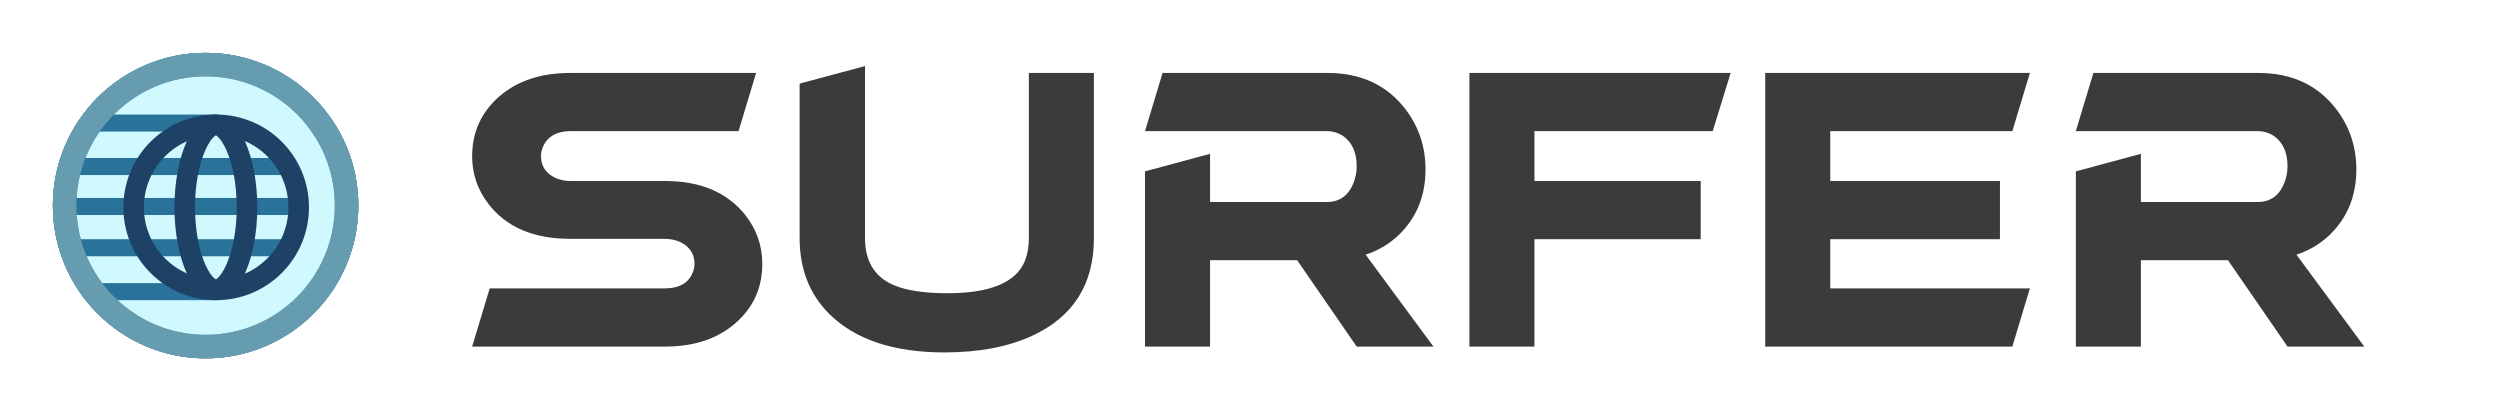
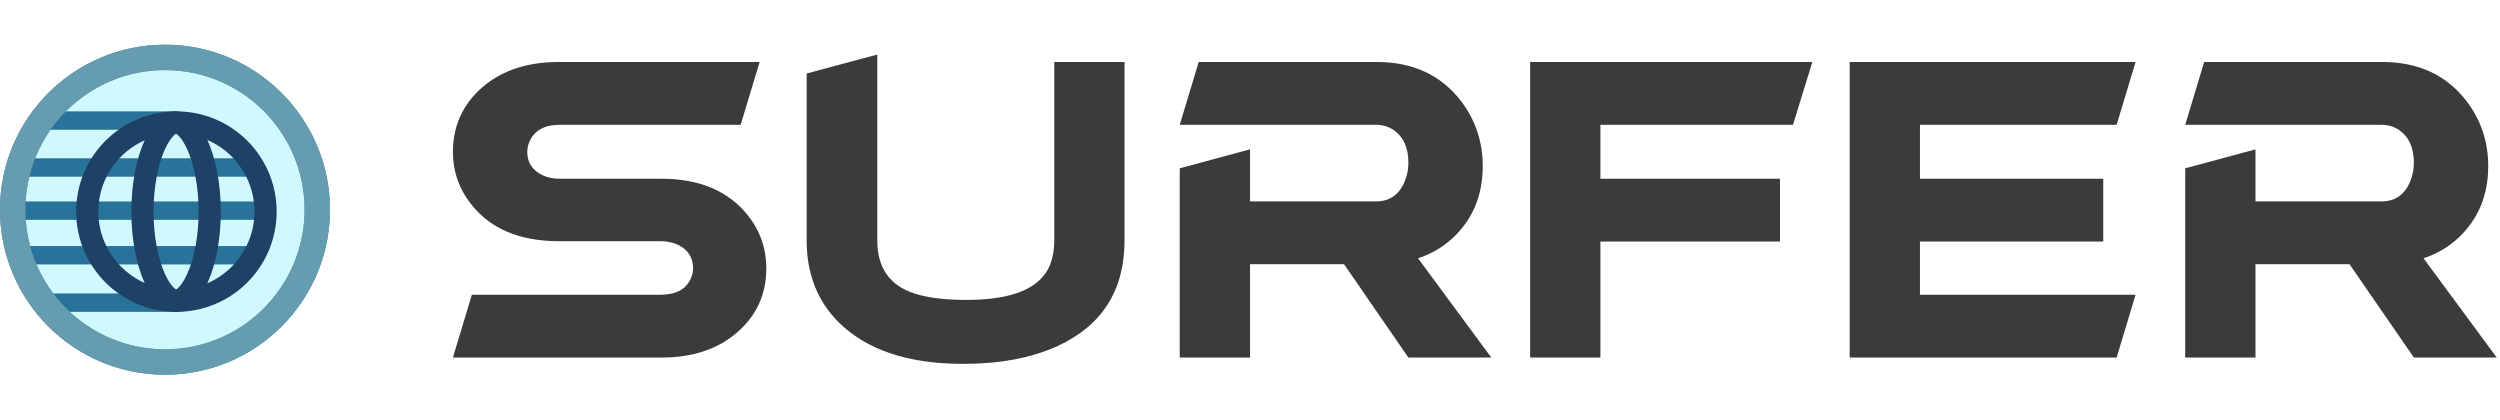
- <svg xmlns="http://www.w3.org/2000/svg" width="4256" height="700" viewBox="0 0 4256 700" fill="none">
-   <circle cx="350" cy="350" r="240" fill="#E5FCFF" stroke="#669CAF" stroke-width="40" />
-   <circle cx="350" cy="350" r="240" fill="#E5FCFF" stroke="#669CAF" stroke-width="40" />
-   <line x1="143" y1="209.5" x2="370" y2="209.5" stroke="#2D6790" stroke-width="29" />
-   <line x1="147" y1="496.5" x2="371" y2="496.5" stroke="#2D6790" stroke-width="29" />
-   <line x1="118.999" y1="421.766" x2="497" y2="421.766" stroke="#2D6790" stroke-width="29" />
-   <line x1="118" y1="283.5" x2="500" y2="283.5" stroke="#2D6790" stroke-width="29" />
-   <line x1="118" y1="351.5" x2="521" y2="351.5" stroke="#2D6790" stroke-width="29" />
-   <circle cx="350" cy="350" r="240" fill="#00DDFF" fill-opacity="0.1" stroke="#669CAF" stroke-width="40" />
-   <circle cx="368" cy="353" r="140.5" stroke="#1E4266" stroke-width="35" />
-   <path d="M420.5 353C420.5 394.76 412.912 431.724 401.37 457.592C395.589 470.547 389.159 479.952 382.903 485.883C376.737 491.727 371.564 493.5 367.5 493.5C363.436 493.5 358.263 491.727 352.097 485.883C345.841 479.952 339.411 470.547 333.63 457.592C322.088 431.724 314.5 394.76 314.5 353C314.5 311.24 322.088 274.276 333.63 248.408C339.411 235.453 345.841 226.048 352.097 220.117C358.263 214.273 363.436 212.5 367.5 212.5C371.564 212.5 376.737 214.273 382.903 220.117C389.159 226.048 395.589 235.453 401.37 248.408C412.912 274.276 420.5 311.24 420.5 353Z" stroke="#1E4266" stroke-width="35" />
-   <circle cx="350" cy="350" r="240" fill="#E5FCFF" stroke="#669CAF" stroke-width="40" />
-   <circle cx="350" cy="350" r="240" fill="#E5FCFF" stroke="#669CAF" stroke-width="40" />
-   <line x1="143" y1="209.5" x2="370" y2="209.5" stroke="#2D6790" stroke-width="29" />
-   <line x1="147" y1="496.5" x2="371" y2="496.5" stroke="#2D6790" stroke-width="29" />
-   <line x1="118.999" y1="421.766" x2="497" y2="421.766" stroke="#2D6790" stroke-width="29" />
-   <line x1="118" y1="283.5" x2="500" y2="283.5" stroke="#2D6790" stroke-width="29" />
-   <line x1="118" y1="351.5" x2="521" y2="351.5" stroke="#2D6790" stroke-width="29" />
-   <circle cx="350" cy="350" r="240" fill="#00DDFF" fill-opacity="0.1" stroke="#669CAF" stroke-width="40" />
-   <circle cx="368" cy="353" r="140.5" stroke="#1E4266" stroke-width="35" />
-   <path d="M420.5 353C420.5 394.76 412.912 431.724 401.37 457.592C395.589 470.547 389.159 479.952 382.903 485.883C376.737 491.727 371.564 493.5 367.5 493.5C363.436 493.5 358.263 491.727 352.097 485.883C345.841 479.952 339.411 470.547 333.63 457.592C322.088 431.724 314.5 394.76 314.5 353C314.5 311.24 322.088 274.276 333.63 248.408C339.411 235.453 345.841 226.048 352.097 220.117C358.263 214.273 363.436 212.5 367.5 212.5C371.564 212.5 376.737 214.273 382.903 220.117C389.159 226.048 395.589 235.453 401.37 248.408C412.912 274.276 420.5 311.24 420.5 353Z" stroke="#1E4266" stroke-width="35" />
-   <path d="M970.773 406.602C908.273 406.602 861.789 386.68 831.32 346.836C812.961 323.008 803.781 296.055 803.781 265.977C803.781 225.352 819.016 191.562 849.484 164.609C880.344 137.656 920.773 124.18 970.773 124.18H1287.18L1257.3 223.203H971.945C948.117 223.203 932.297 231.992 924.484 249.57C922.141 255.039 920.969 260.508 920.969 265.977C920.969 282.773 929.172 295.078 945.578 302.891C953.391 306.406 962.18 308.164 971.945 308.164H1132.49C1192.26 308.164 1237.57 327.305 1268.43 365.586C1287.96 390.195 1297.73 418.125 1297.73 449.375C1297.73 490 1282.49 523.594 1252.02 550.156C1221.55 576.719 1181.71 590 1132.49 590H803.781L833.664 490.977H1131.32C1155.54 490.977 1171.36 482.383 1178.78 465.195C1181.12 460.117 1182.3 454.844 1182.3 449.375C1182.3 432.578 1174.48 420.273 1158.86 412.461C1150.66 408.555 1141.48 406.602 1131.32 406.602H970.773ZM1751.52 405.43V124.18H1862.27V405.43C1862.27 483.945 1827.11 539.414 1756.8 571.836C1715.78 590.586 1666.17 599.961 1607.97 599.961C1521.64 599.961 1456.41 578.281 1412.27 534.922C1378.28 501.328 1361.29 458.164 1361.29 405.43V142.344L1472.62 112.461V405.43C1472.62 448.789 1492.34 476.719 1531.8 489.219C1552.5 495.859 1579.65 499.18 1613.24 499.18C1686.29 499.18 1730.23 480.625 1745.08 443.516C1749.38 432.188 1751.52 419.492 1751.52 405.43ZM1949.27 291.758L2060.01 261.875V343.906C2060.01 343.906 2126.22 343.906 2258.64 343.906C2280.52 343.906 2295.75 332.969 2304.34 311.094C2307.86 302.109 2309.62 292.734 2309.62 282.969C2309.62 259.141 2301.61 241.758 2285.59 230.82C2277.39 225.742 2268.41 223.203 2258.64 223.203H1949.27L1979.15 124.18H2259.81C2317.23 124.18 2361.77 145.078 2393.41 186.875C2415.67 216.562 2426.8 250.352 2426.8 288.242C2426.8 333.555 2411.57 370.859 2381.1 400.156C2365.09 415.391 2346.34 426.523 2324.85 433.555L2440.28 590H2309.62L2208.25 442.93H2060.01V590H1949.27V291.758ZM2612.24 407.188V590H2501.5C2501.5 590 2501.5 434.727 2501.5 124.18C2501.5 124.18 2649.74 124.18 2946.23 124.18L2915.76 223.203H2612.24V308.164H2895.25V407.188H2612.24ZM3115.84 407.188V490.977H3455.69L3425.8 590H3005.1V124.18H3455.69L3425.8 223.203H3115.84V308.164H3404.71V407.188H3115.84ZM3533.9 291.758L3644.64 261.875V343.906C3644.64 343.906 3710.85 343.906 3843.27 343.906C3865.15 343.906 3880.38 332.969 3888.98 311.094C3892.49 302.109 3894.25 292.734 3894.25 282.969C3894.25 259.141 3886.24 241.758 3870.23 230.82C3862.02 225.742 3853.04 223.203 3843.27 223.203H3533.9L3563.78 124.18H3844.45C3901.87 124.18 3946.4 145.078 3978.04 186.875C4000.3 216.562 4011.44 250.352 4011.44 288.242C4011.44 333.555 3996.2 370.859 3965.73 400.156C3949.72 415.391 3930.97 426.523 3909.48 433.555L4024.91 590H3894.25L3792.88 442.93H3644.64V590H3533.9V291.758Z" fill="#3B3B3B" />
+ <svg xmlns="http://www.w3.org/2000/svg" width="3940" height="661" viewBox="0 0 3940 661" fill="none">
+   <circle cx="260" cy="330.5" r="240" fill="#E5FCFF" stroke="#669CAF" stroke-width="40" />
+   <circle cx="260" cy="330.5" r="240" fill="#E5FCFF" stroke="#669CAF" stroke-width="40" />
+   <line x1="53" y1="190" x2="280" y2="190" stroke="#2D6790" stroke-width="29" />
+   <line x1="57" y1="477" x2="281" y2="477" stroke="#2D6790" stroke-width="29" />
+   <line x1="28.999" y1="402.266" x2="407" y2="402.266" stroke="#2D6790" stroke-width="29" />
+   <line x1="28" y1="264" x2="410" y2="264" stroke="#2D6790" stroke-width="29" />
+   <line x1="28" y1="332" x2="431" y2="332" stroke="#2D6790" stroke-width="29" />
+   <circle cx="260" cy="330.5" r="240" fill="#00DDFF" fill-opacity="0.1" stroke="#669CAF" stroke-width="40" />
+   <circle cx="278" cy="333.5" r="140.5" stroke="#1E4266" stroke-width="35" />
+   <path d="M330.5 333.5C330.5 375.26 322.912 412.224 311.37 438.092C305.589 451.047 299.159 460.452 292.903 466.383C286.737 472.227 281.564 474 277.5 474C273.436 474 268.263 472.227 262.097 466.383C255.841 460.452 249.411 451.047 243.63 438.092C232.088 412.224 224.5 375.26 224.5 333.5C224.5 291.74 232.088 254.776 243.63 228.908C249.411 215.953 255.841 206.548 262.097 200.617C268.263 194.773 273.436 193 277.5 193C281.564 193 286.737 194.773 292.903 200.617C299.159 206.548 305.589 215.953 311.37 228.908C322.912 254.776 330.5 291.74 330.5 333.5Z" stroke="#1E4266" stroke-width="35" />
+   <path d="M880.773 380.102C818.273 380.102 771.789 360.18 741.32 320.336C722.961 296.508 713.781 269.555 713.781 239.477C713.781 198.852 729.016 165.062 759.484 138.109C790.344 111.156 830.773 97.68 880.773 97.68H1197.18L1167.3 196.703H881.945C858.117 196.703 842.297 205.492 834.484 223.07C832.141 228.539 830.969 234.008 830.969 239.477C830.969 256.273 839.172 268.578 855.578 276.391C863.391 279.906 872.18 281.664 881.945 281.664H1042.49C1102.26 281.664 1147.57 300.805 1178.43 339.086C1197.96 363.695 1207.73 391.625 1207.73 422.875C1207.73 463.5 1192.49 497.094 1162.02 523.656C1131.55 550.219 1091.71 563.5 1042.49 563.5H713.781L743.664 464.477H1041.32C1065.54 464.477 1081.36 455.883 1088.78 438.695C1091.12 433.617 1092.3 428.344 1092.3 422.875C1092.3 406.078 1084.48 393.773 1068.86 385.961C1060.66 382.055 1051.48 380.102 1041.32 380.102H880.773ZM1661.52 378.93V97.68H1772.27V378.93C1772.27 457.445 1737.11 512.914 1666.8 545.336C1625.78 564.086 1576.17 573.461 1517.97 573.461C1431.64 573.461 1366.41 551.781 1322.27 508.422C1288.28 474.828 1271.29 431.664 1271.29 378.93V115.844L1382.62 85.961V378.93C1382.62 422.289 1402.34 450.219 1441.8 462.719C1462.5 469.359 1489.65 472.68 1523.24 472.68C1596.29 472.68 1640.23 454.125 1655.08 417.016C1659.38 405.688 1661.52 392.992 1661.52 378.93ZM1859.27 265.258L1970.01 235.375V317.406C1970.01 317.406 2036.22 317.406 2168.64 317.406C2190.52 317.406 2205.75 306.469 2214.34 284.594C2217.86 275.609 2219.62 266.234 2219.62 256.469C2219.62 232.641 2211.61 215.258 2195.59 204.32C2187.39 199.242 2178.41 196.703 2168.64 196.703H1859.27L1889.15 97.68H2169.81C2227.23 97.68 2271.77 118.578 2303.41 160.375C2325.67 190.062 2336.8 223.852 2336.8 261.742C2336.8 307.055 2321.57 344.359 2291.1 373.656C2275.09 388.891 2256.34 400.023 2234.85 407.055L2350.28 563.5H2219.62L2118.25 416.43H1970.01V563.5H1859.27V265.258ZM2522.24 380.688V563.5H2411.5C2411.5 563.5 2411.5 408.227 2411.5 97.68C2411.5 97.68 2559.74 97.68 2856.23 97.68L2825.76 196.703H2522.24V281.664H2805.25V380.688H2522.24ZM3025.84 380.688V464.477H3365.69L3335.8 563.5H2915.1V97.68H3365.69L3335.8 196.703H3025.84V281.664H3314.71V380.688H3025.84ZM3443.9 265.258L3554.64 235.375V317.406C3554.64 317.406 3620.85 317.406 3753.27 317.406C3775.15 317.406 3790.38 306.469 3798.98 284.594C3802.49 275.609 3804.25 266.234 3804.25 256.469C3804.25 232.641 3796.24 215.258 3780.23 204.32C3772.02 199.242 3763.04 196.703 3753.27 196.703H3443.9L3473.78 97.68H3754.45C3811.87 97.68 3856.4 118.578 3888.04 160.375C3910.3 190.062 3921.44 223.852 3921.44 261.742C3921.44 307.055 3906.2 344.359 3875.73 373.656C3859.72 388.891 3840.97 400.023 3819.48 407.055L3934.91 563.5H3804.25L3702.88 416.43H3554.64V563.5H3443.9V265.258Z" fill="#3B3B3B" />
</svg>
